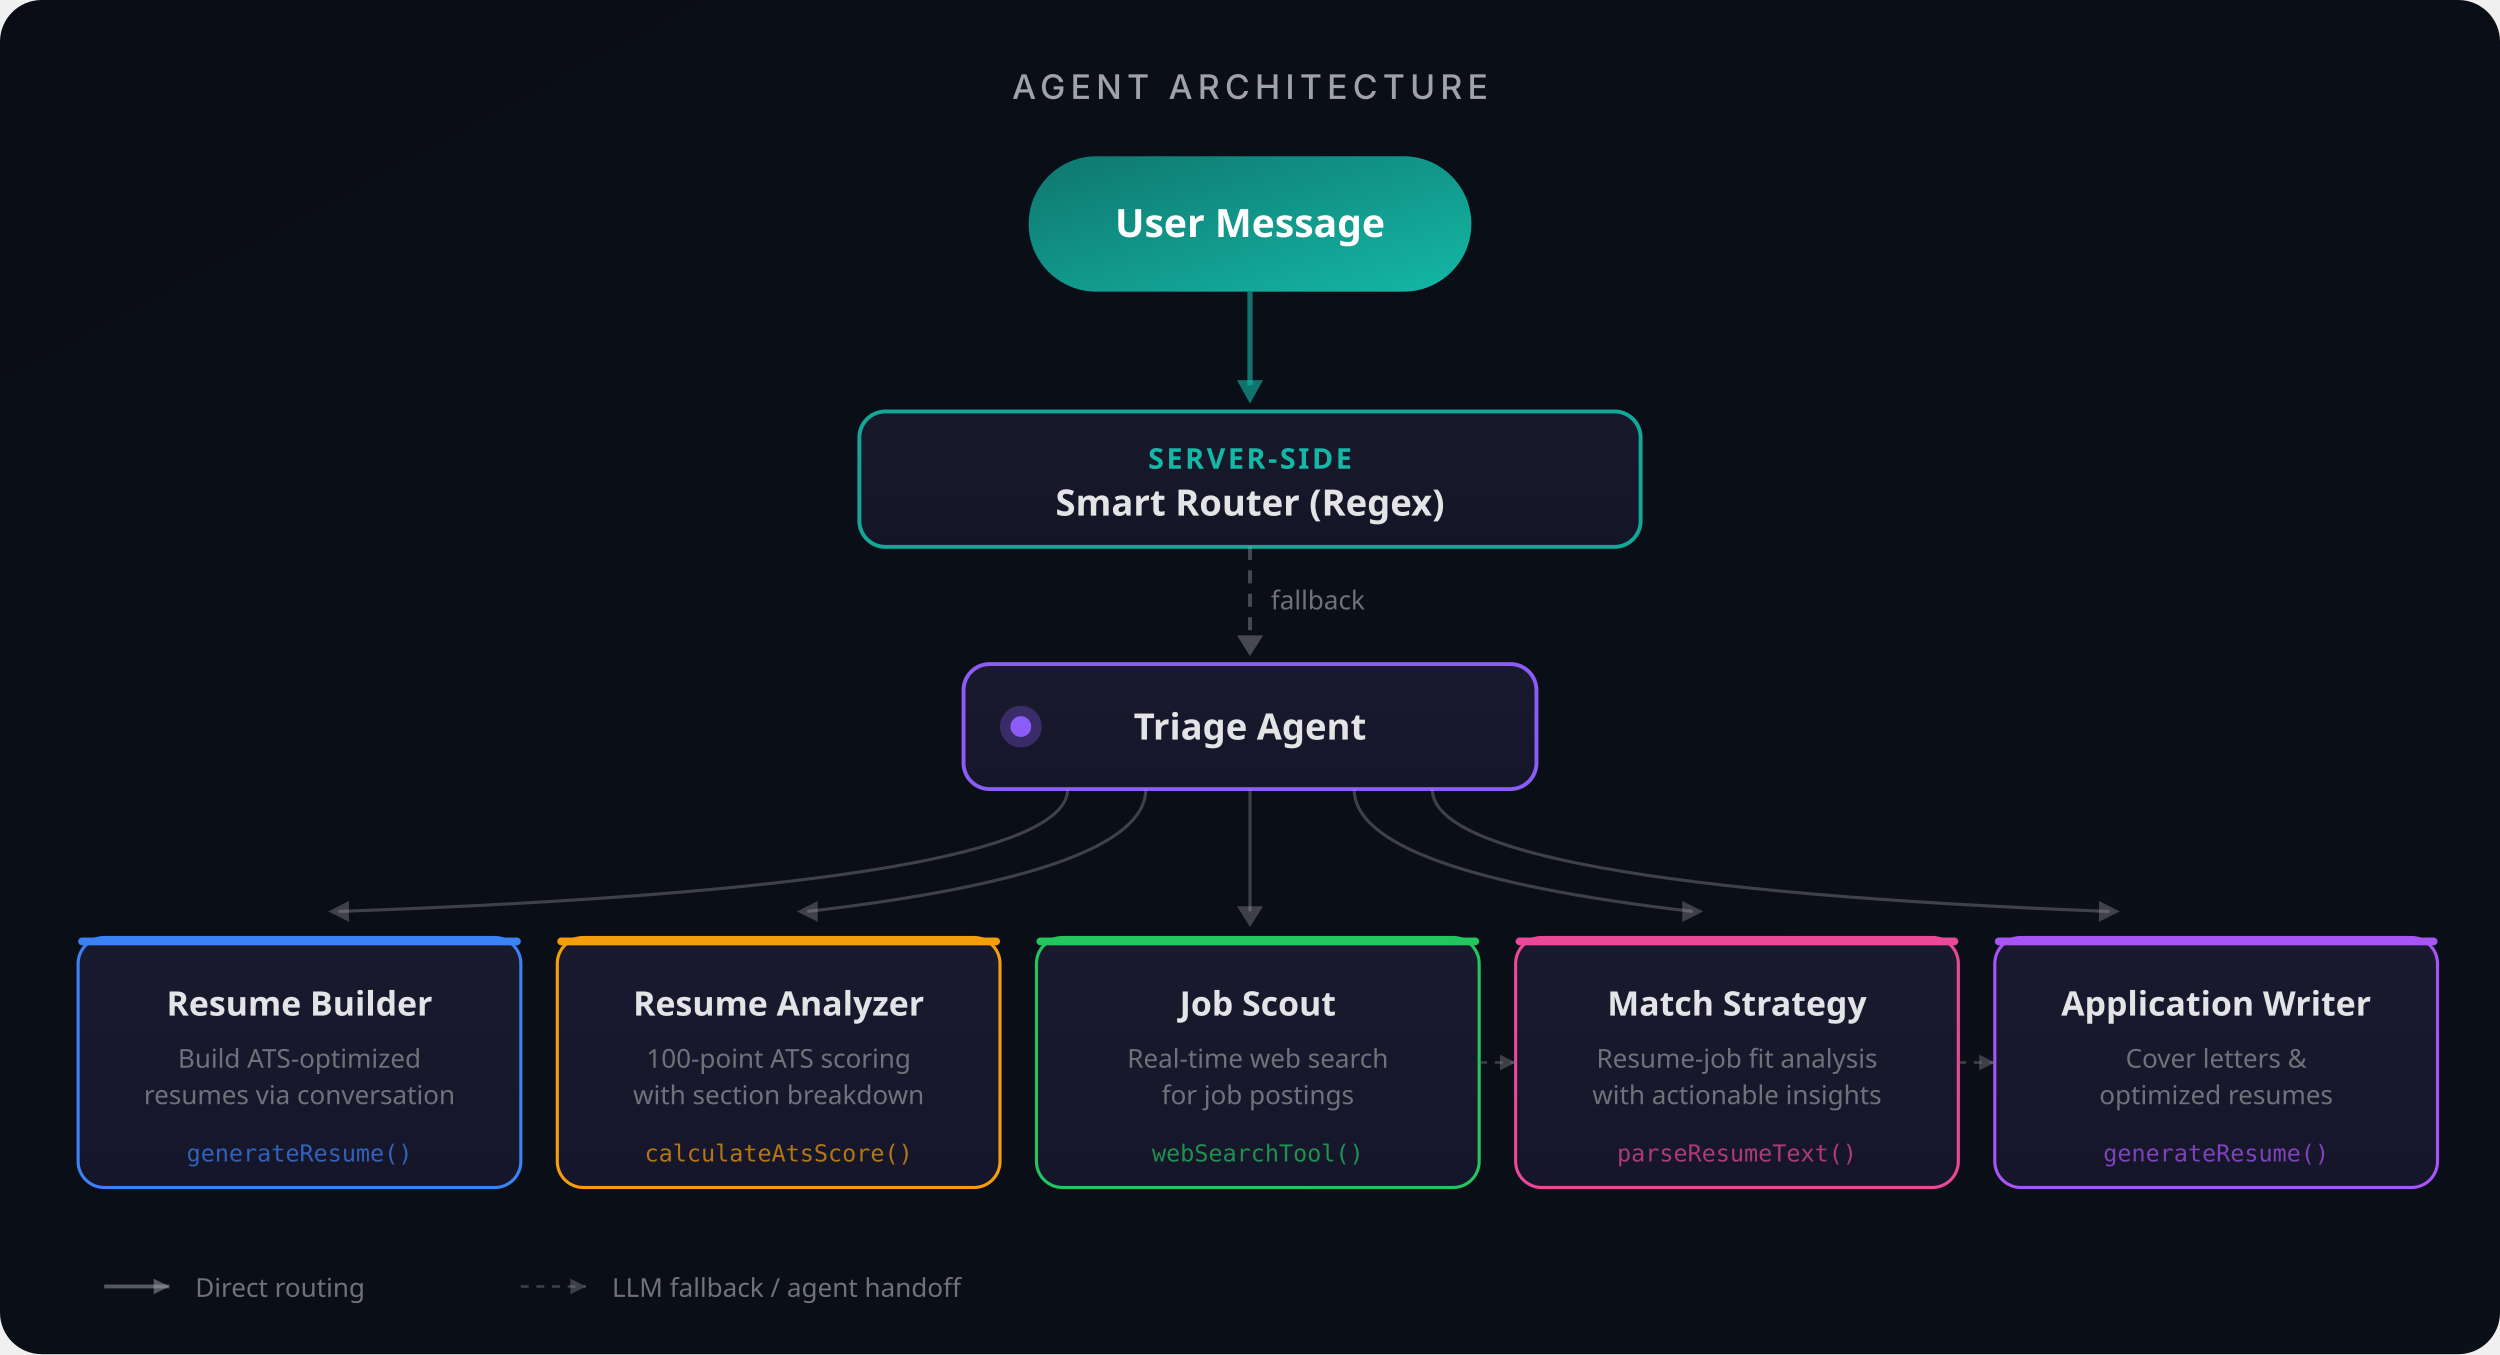
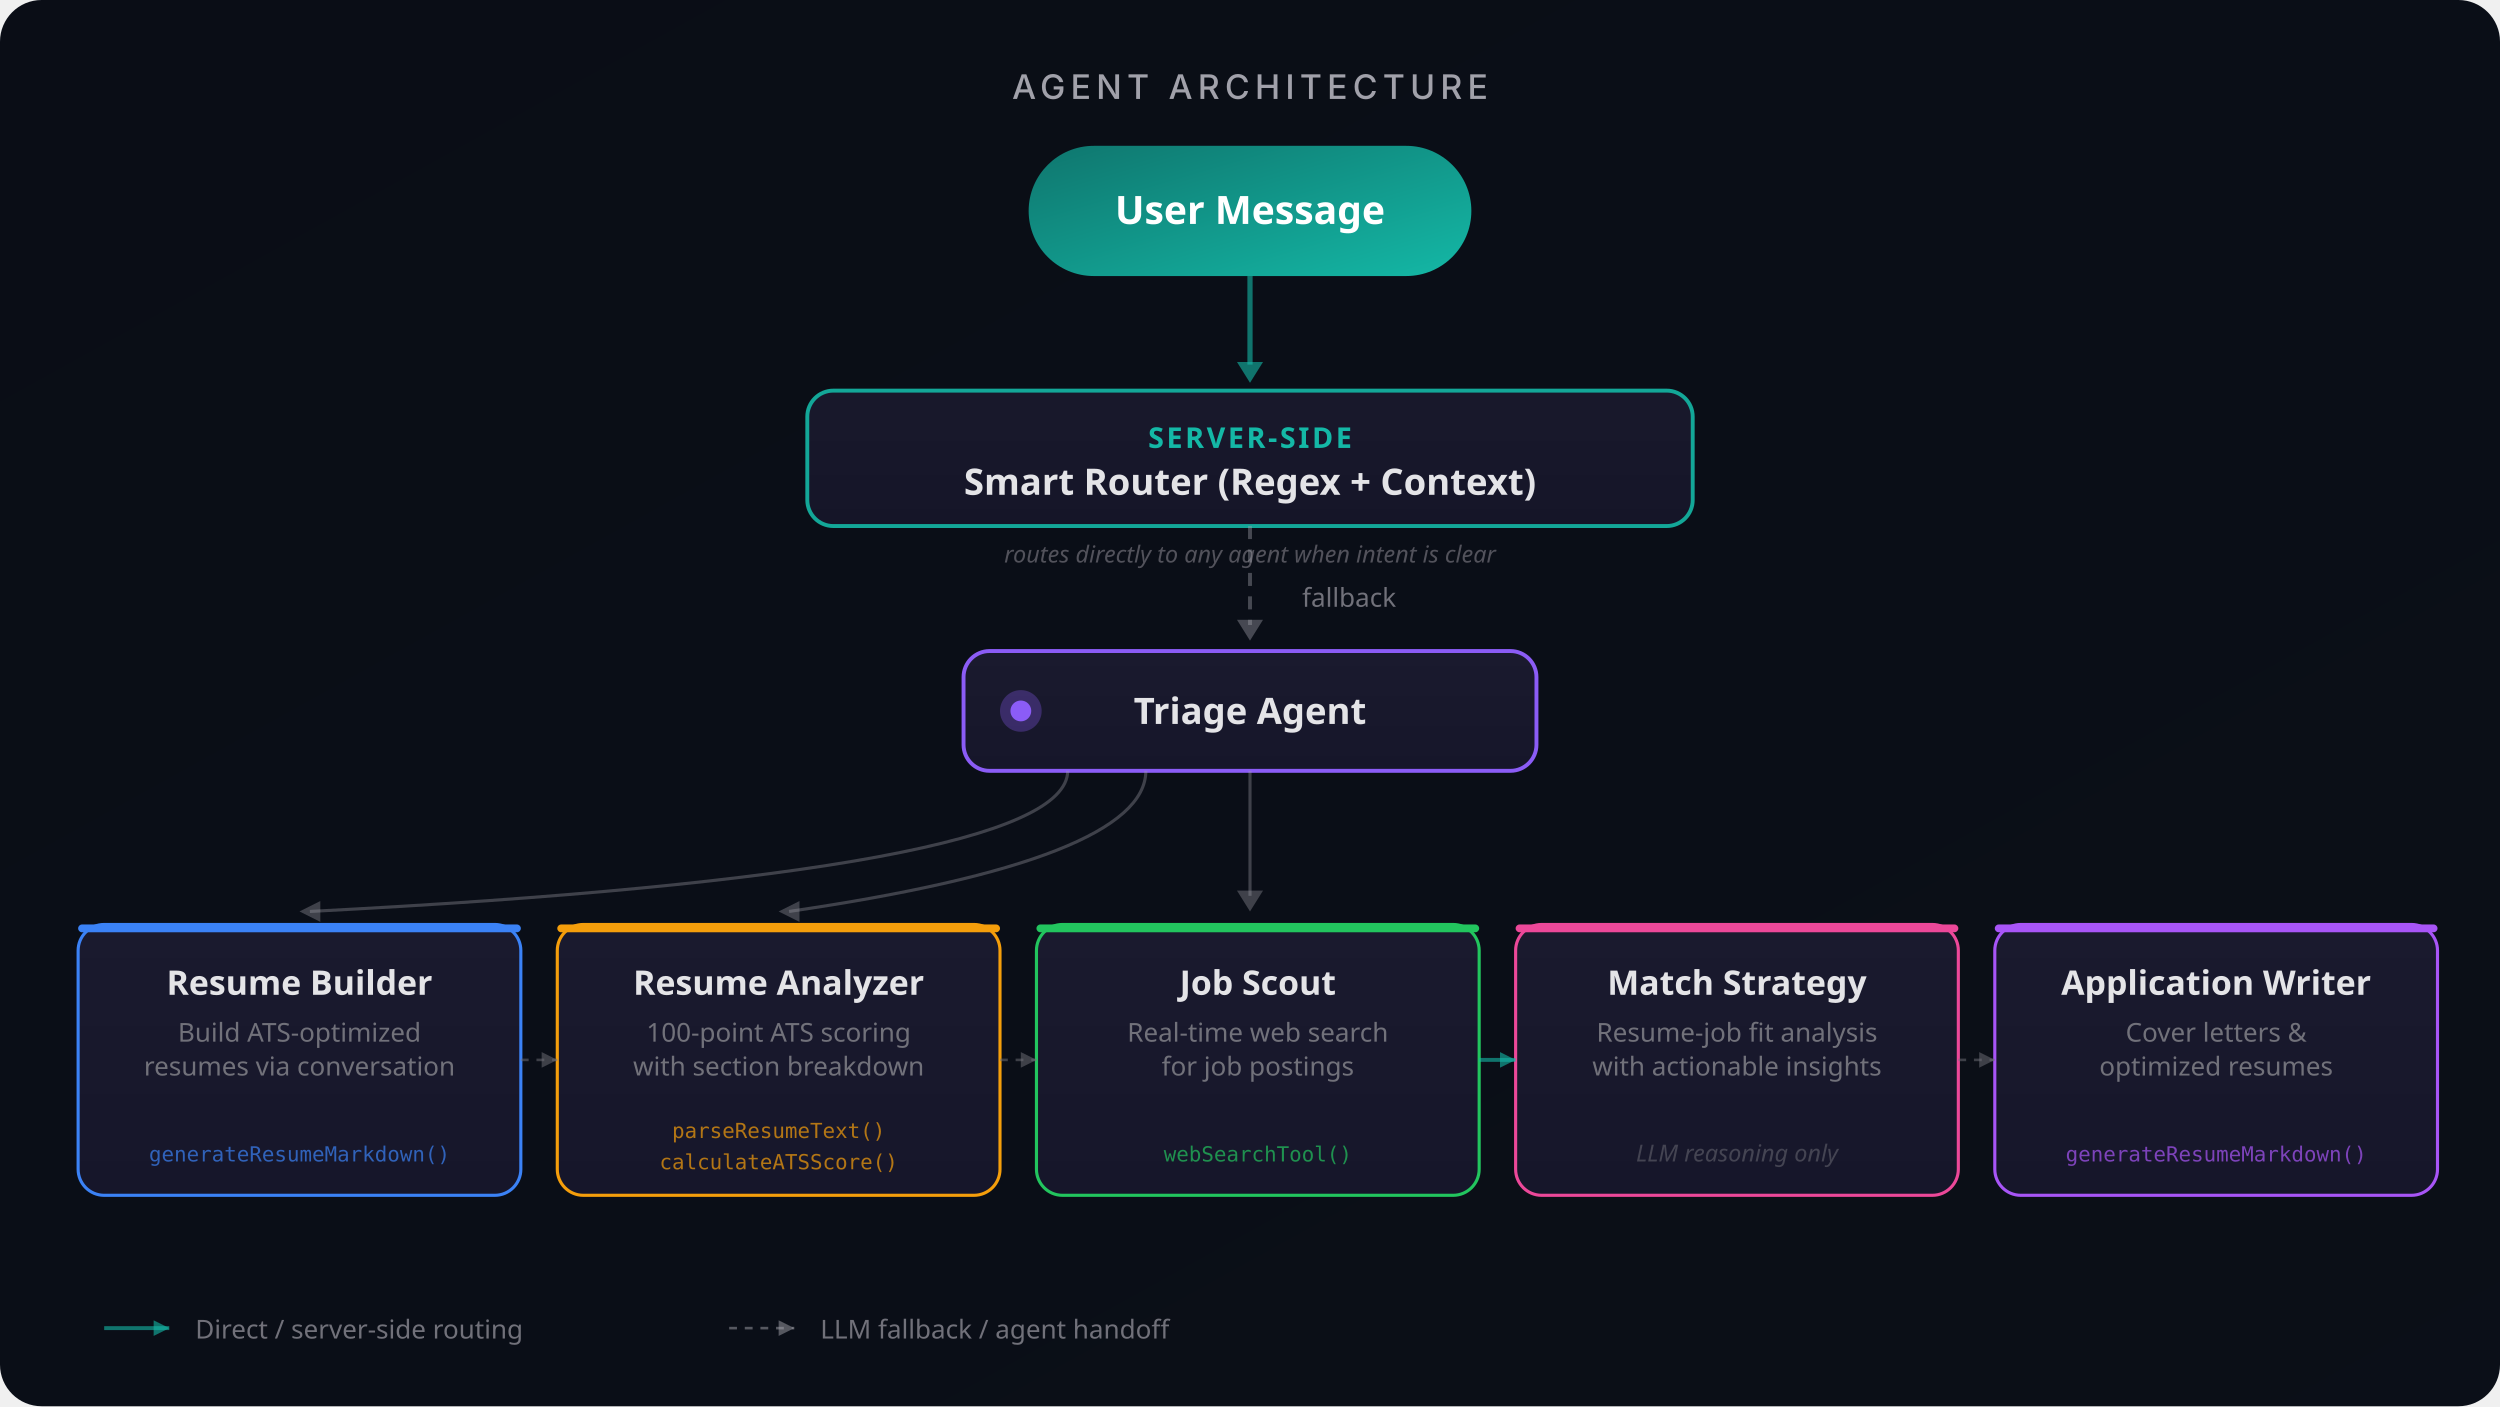
- <svg xmlns="http://www.w3.org/2000/svg" viewBox="0 0 960 520" fill="none">
+ <svg xmlns="http://www.w3.org/2000/svg" viewBox="0 0 960 540" fill="none">
  <defs>
    <linearGradient id="accentGrad" x1="0" y1="0" x2="1" y2="1">
      <stop offset="0%" stop-color="#0f766e" />
      <stop offset="100%" stop-color="#14b8a6" />
    </linearGradient>
    <linearGradient id="cardGrad" x1="0" y1="0" x2="0" y2="1">
      <stop offset="0%" stop-color="#1a1a2e" />
      <stop offset="100%" stop-color="#16162a" />
    </linearGradient>
  </defs>
-   <rect width="960" height="520" rx="16" fill="#0a0a14" />
-   <rect width="960" height="520" rx="16" fill="url(#accentGrad)" opacity="0.03" />
+   <rect width="960" height="540" rx="16" fill="#0a0a14" />
+   <rect width="960" height="540" rx="16" fill="url(#accentGrad)" opacity="0.03" />
  <text x="480" y="38" text-anchor="middle" fill="#a1a1aa" font-family="system-ui, -apple-system, sans-serif" font-size="13" font-weight="500" letter-spacing="2">AGENT ARCHITECTURE</text>
-   <rect x="395" y="60" width="170" height="52" rx="26" fill="url(#accentGrad)" />
-   <text x="480" y="91" text-anchor="middle" fill="#ffffff" font-family="system-ui, sans-serif" font-size="15" font-weight="600">User Message</text>
-   <line x1="480" y1="112" x2="480" y2="148" stroke="#14b8a6" stroke-width="2" opacity="0.6" />
-   <polygon points="480,155 475,146 485,146" fill="#14b8a6" opacity="0.6" />
-   <rect x="330" y="158" width="300" height="52" rx="10" fill="url(#cardGrad)" stroke="#14b8a6" stroke-width="1.5" opacity="0.9" />
-   <text x="480" y="180" text-anchor="middle" fill="#14b8a6" font-family="system-ui, sans-serif" font-size="11" font-weight="600" letter-spacing="1">SERVER-SIDE</text>
-   <text x="480" y="198" text-anchor="middle" fill="#e4e4e7" font-family="system-ui, sans-serif" font-size="14" font-weight="600">Smart Router (Regex)</text>
-   <line x1="480" y1="210" x2="480" y2="246" stroke="#a1a1aa" stroke-width="1.5" stroke-dasharray="5,4" opacity="0.4" />
-   <text x="488" y="234" fill="#71717a" font-family="system-ui, sans-serif" font-size="10">fallback</text>
-   <polygon points="480,252 475,244 485,244" fill="#a1a1aa" opacity="0.4" />
-   <rect x="370" y="255" width="220" height="48" rx="10" fill="url(#cardGrad)" stroke="#8b5cf6" stroke-width="1.5" />
-   <circle cx="392" cy="279" r="8" fill="#8b5cf6" opacity="0.3" />
-   <circle cx="392" cy="279" r="4" fill="#8b5cf6" />
-   <text x="480" y="284" text-anchor="middle" fill="#e4e4e7" font-family="system-ui, sans-serif" font-size="14" font-weight="600">Triage Agent</text>
-   <path d="M 410 303 Q 410 340 130 350" stroke="#a1a1aa" stroke-width="1.2" fill="none" opacity="0.35" />
-   <polygon points="126,350 134,346 134,354" fill="#a1a1aa" opacity="0.35" />
-   <path d="M 440 303 Q 440 335 310 350" stroke="#a1a1aa" stroke-width="1.2" fill="none" opacity="0.35" />
-   <polygon points="306,350 314,346 314,354" fill="#a1a1aa" opacity="0.35" />
-   <line x1="480" y1="303" x2="480" y2="350" stroke="#a1a1aa" stroke-width="1.2" opacity="0.35" />
-   <polygon points="480,356 475,348 485,348" fill="#a1a1aa" opacity="0.35" />
-   <path d="M 520 303 Q 520 335 650 350" stroke="#a1a1aa" stroke-width="1.2" fill="none" opacity="0.35" />
-   <polygon points="654,350 646,346 646,354" fill="#a1a1aa" opacity="0.35" />
-   <path d="M 550 303 Q 550 340 810 350" stroke="#a1a1aa" stroke-width="1.2" fill="none" opacity="0.35" />
-   <polygon points="814,350 806,346 806,354" fill="#a1a1aa" opacity="0.35" />
-   <rect x="30" y="360" width="170" height="96" rx="10" fill="url(#cardGrad)" stroke="#3b82f6" stroke-width="1.2" />
-   <rect x="30" y="360" width="170" height="3" rx="1.5" fill="#3b82f6" />
-   <text x="115" y="390" text-anchor="middle" fill="#e4e4e7" font-family="system-ui, sans-serif" font-size="13" font-weight="600">Resume Builder</text>
-   <text x="115" y="410" text-anchor="middle" fill="#71717a" font-family="system-ui, sans-serif" font-size="10">Build ATS-optimized</text>
-   <text x="115" y="424" text-anchor="middle" fill="#71717a" font-family="system-ui, sans-serif" font-size="10">resumes via conversation</text>
-   <text x="115" y="446" text-anchor="middle" fill="#3b82f6" font-family="monospace" font-size="9" opacity="0.7">generateResume()</text>
-   <rect x="214" y="360" width="170" height="96" rx="10" fill="url(#cardGrad)" stroke="#f59e0b" stroke-width="1.2" />
-   <rect x="214" y="360" width="170" height="3" rx="1.5" fill="#f59e0b" />
-   <text x="299" y="390" text-anchor="middle" fill="#e4e4e7" font-family="system-ui, sans-serif" font-size="13" font-weight="600">Resume Analyzer</text>
-   <text x="299" y="410" text-anchor="middle" fill="#71717a" font-family="system-ui, sans-serif" font-size="10">100-point ATS scoring</text>
-   <text x="299" y="424" text-anchor="middle" fill="#71717a" font-family="system-ui, sans-serif" font-size="10">with section breakdown</text>
-   <text x="299" y="446" text-anchor="middle" fill="#f59e0b" font-family="monospace" font-size="9" opacity="0.7">calculateAtsScore()</text>
-   <rect x="398" y="360" width="170" height="96" rx="10" fill="url(#cardGrad)" stroke="#22c55e" stroke-width="1.2" />
-   <rect x="398" y="360" width="170" height="3" rx="1.5" fill="#22c55e" />
-   <text x="483" y="390" text-anchor="middle" fill="#e4e4e7" font-family="system-ui, sans-serif" font-size="13" font-weight="600">Job Scout</text>
-   <text x="483" y="410" text-anchor="middle" fill="#71717a" font-family="system-ui, sans-serif" font-size="10">Real-time web search</text>
-   <text x="483" y="424" text-anchor="middle" fill="#71717a" font-family="system-ui, sans-serif" font-size="10">for job postings</text>
-   <text x="483" y="446" text-anchor="middle" fill="#22c55e" font-family="monospace" font-size="9" opacity="0.7">webSearchTool()</text>
-   <rect x="582" y="360" width="170" height="96" rx="10" fill="url(#cardGrad)" stroke="#ec4899" stroke-width="1.2" />
-   <rect x="582" y="360" width="170" height="3" rx="1.5" fill="#ec4899" />
-   <text x="667" y="390" text-anchor="middle" fill="#e4e4e7" font-family="system-ui, sans-serif" font-size="13" font-weight="600">Match Strategy</text>
-   <text x="667" y="410" text-anchor="middle" fill="#71717a" font-family="system-ui, sans-serif" font-size="10">Resume-job fit analysis</text>
-   <text x="667" y="424" text-anchor="middle" fill="#71717a" font-family="system-ui, sans-serif" font-size="10">with actionable insights</text>
-   <text x="667" y="446" text-anchor="middle" fill="#ec4899" font-family="monospace" font-size="9" opacity="0.7">parseResumeText()</text>
-   <rect x="766" y="360" width="170" height="96" rx="10" fill="url(#cardGrad)" stroke="#a855f7" stroke-width="1.2" />
-   <rect x="766" y="360" width="170" height="3" rx="1.5" fill="#a855f7" />
-   <text x="851" y="390" text-anchor="middle" fill="#e4e4e7" font-family="system-ui, sans-serif" font-size="13" font-weight="600">Application Writer</text>
-   <text x="851" y="410" text-anchor="middle" fill="#71717a" font-family="system-ui, sans-serif" font-size="10">Cover letters &amp;</text>
-   <text x="851" y="424" text-anchor="middle" fill="#71717a" font-family="system-ui, sans-serif" font-size="10">optimized resumes</text>
-   <text x="851" y="446" text-anchor="middle" fill="#a855f7" font-family="monospace" font-size="9" opacity="0.7">generateResume()</text>
-   <line x1="568" y1="408" x2="582" y2="408" stroke="#71717a" stroke-width="1" stroke-dasharray="3,3" opacity="0.5" />
-   <polygon points="582,408 576,405 576,411" fill="#71717a" opacity="0.5" />
-   <line x1="752" y1="408" x2="766" y2="408" stroke="#71717a" stroke-width="1" stroke-dasharray="3,3" opacity="0.5" />
-   <polygon points="766,408 760,405 760,411" fill="#71717a" opacity="0.5" />
-   <line x1="40" y1="494" x2="65" y2="494" stroke="#a1a1aa" stroke-width="1.5" opacity="0.5" />
-   <polygon points="65,494 59,491 59,497" fill="#a1a1aa" opacity="0.5" />
-   <text x="75" y="498" fill="#71717a" font-family="system-ui, sans-serif" font-size="10">Direct routing</text>
-   <line x1="200" y1="494" x2="225" y2="494" stroke="#71717a" stroke-width="1" stroke-dasharray="3,3" opacity="0.5" />
-   <polygon points="225,494 219,491 219,497" fill="#71717a" opacity="0.5" />
-   <text x="235" y="498" fill="#71717a" font-family="system-ui, sans-serif" font-size="10">LLM fallback / agent handoff</text>
+   <rect x="395" y="56" width="170" height="50" rx="25" fill="url(#accentGrad)" />
+   <text x="480" y="86" text-anchor="middle" fill="#ffffff" font-family="system-ui, sans-serif" font-size="15" font-weight="600">User Message</text>
+   <line x1="480" y1="106" x2="480" y2="140" stroke="#14b8a6" stroke-width="2" opacity="0.6" />
+   <polygon points="480,147 475,139 485,139" fill="#14b8a6" opacity="0.6" />
+   <rect x="310" y="150" width="340" height="52" rx="10" fill="url(#cardGrad)" stroke="#14b8a6" stroke-width="1.5" opacity="0.9" />
+   <text x="480" y="172" text-anchor="middle" fill="#14b8a6" font-family="system-ui, sans-serif" font-size="11" font-weight="600" letter-spacing="1">SERVER-SIDE</text>
+   <text x="480" y="190" text-anchor="middle" fill="#e4e4e7" font-family="system-ui, sans-serif" font-size="14" font-weight="600">Smart Router (Regex + Context)</text>
+   <text x="480" y="216" text-anchor="middle" fill="#52525b" font-family="system-ui, sans-serif" font-size="9" font-style="italic">routes directly to any agent when intent is clear</text>
+   <line x1="480" y1="202" x2="480" y2="240" stroke="#a1a1aa" stroke-width="1.5" stroke-dasharray="5,4" opacity="0.4" />
+   <text x="500" y="233" fill="#71717a" font-family="system-ui, sans-serif" font-size="10">fallback</text>
+   <polygon points="480,246 475,238 485,238" fill="#a1a1aa" opacity="0.4" />
+   <rect x="370" y="250" width="220" height="46" rx="10" fill="url(#cardGrad)" stroke="#8b5cf6" stroke-width="1.5" />
+   <circle cx="392" cy="273" r="8" fill="#8b5cf6" opacity="0.3" />
+   <circle cx="392" cy="273" r="4" fill="#8b5cf6" />
+   <text x="480" y="278" text-anchor="middle" fill="#e4e4e7" font-family="system-ui, sans-serif" font-size="14" font-weight="600">Triage Agent</text>
+   <path d="M 410 296 Q 410 335 119 350" stroke="#a1a1aa" stroke-width="1.2" fill="none" opacity="0.35" />
+   <polygon points="115,350 123,346 123,354" fill="#a1a1aa" opacity="0.35" />
+   <path d="M 440 296 Q 440 330 303 350" stroke="#a1a1aa" stroke-width="1.2" fill="none" opacity="0.35" />
+   <polygon points="299,350 307,346 307,354" fill="#a1a1aa" opacity="0.35" />
+   <line x1="480" y1="296" x2="480" y2="344" stroke="#a1a1aa" stroke-width="1.2" opacity="0.35" />
+   <polygon points="480,350 475,342 485,342" fill="#a1a1aa" opacity="0.35" />
+   <rect x="30" y="355" width="170" height="104" rx="10" fill="url(#cardGrad)" stroke="#3b82f6" stroke-width="1.2" />
+   <rect x="30" y="355" width="170" height="3" rx="1.5" fill="#3b82f6" />
+   <text x="115" y="382" text-anchor="middle" fill="#e4e4e7" font-family="system-ui, sans-serif" font-size="13" font-weight="600">Resume Builder</text>
+   <text x="115" y="400" text-anchor="middle" fill="#71717a" font-family="system-ui, sans-serif" font-size="10">Build ATS-optimized</text>
+   <text x="115" y="413" text-anchor="middle" fill="#71717a" font-family="system-ui, sans-serif" font-size="10">resumes via conversation</text>
+   <text x="115" y="446" text-anchor="middle" fill="#3b82f6" font-family="monospace" font-size="8" opacity="0.7">generateResumeMarkdown()</text>
+   <rect x="214" y="355" width="170" height="104" rx="10" fill="url(#cardGrad)" stroke="#f59e0b" stroke-width="1.2" />
+   <rect x="214" y="355" width="170" height="3" rx="1.5" fill="#f59e0b" />
+   <text x="299" y="382" text-anchor="middle" fill="#e4e4e7" font-family="system-ui, sans-serif" font-size="13" font-weight="600">Resume Analyzer</text>
+   <text x="299" y="400" text-anchor="middle" fill="#71717a" font-family="system-ui, sans-serif" font-size="10">100-point ATS scoring</text>
+   <text x="299" y="413" text-anchor="middle" fill="#71717a" font-family="system-ui, sans-serif" font-size="10">with section breakdown</text>
+   <text x="299" y="437" text-anchor="middle" fill="#f59e0b" font-family="monospace" font-size="8" opacity="0.7">parseResumeText()</text>
+   <text x="299" y="449" text-anchor="middle" fill="#f59e0b" font-family="monospace" font-size="8" opacity="0.7">calculateATSScore()</text>
+   <rect x="398" y="355" width="170" height="104" rx="10" fill="url(#cardGrad)" stroke="#22c55e" stroke-width="1.2" />
+   <rect x="398" y="355" width="170" height="3" rx="1.5" fill="#22c55e" />
+   <text x="483" y="382" text-anchor="middle" fill="#e4e4e7" font-family="system-ui, sans-serif" font-size="13" font-weight="600">Job Scout</text>
+   <text x="483" y="400" text-anchor="middle" fill="#71717a" font-family="system-ui, sans-serif" font-size="10">Real-time web search</text>
+   <text x="483" y="413" text-anchor="middle" fill="#71717a" font-family="system-ui, sans-serif" font-size="10">for job postings</text>
+   <text x="483" y="446" text-anchor="middle" fill="#22c55e" font-family="monospace" font-size="8" opacity="0.7">webSearchTool()</text>
+   <rect x="582" y="355" width="170" height="104" rx="10" fill="url(#cardGrad)" stroke="#ec4899" stroke-width="1.2" />
+   <rect x="582" y="355" width="170" height="3" rx="1.5" fill="#ec4899" />
+   <text x="667" y="382" text-anchor="middle" fill="#e4e4e7" font-family="system-ui, sans-serif" font-size="13" font-weight="600">Match Strategy</text>
+   <text x="667" y="400" text-anchor="middle" fill="#71717a" font-family="system-ui, sans-serif" font-size="10">Resume-job fit analysis</text>
+   <text x="667" y="413" text-anchor="middle" fill="#71717a" font-family="system-ui, sans-serif" font-size="10">with actionable insights</text>
+   <text x="667" y="446" text-anchor="middle" fill="#71717a" font-family="system-ui, sans-serif" font-size="9" font-style="italic" opacity="0.5">LLM reasoning only</text>
+   <rect x="766" y="355" width="170" height="104" rx="10" fill="url(#cardGrad)" stroke="#a855f7" stroke-width="1.2" />
+   <rect x="766" y="355" width="170" height="3" rx="1.5" fill="#a855f7" />
+   <text x="851" y="382" text-anchor="middle" fill="#e4e4e7" font-family="system-ui, sans-serif" font-size="13" font-weight="600">Application Writer</text>
+   <text x="851" y="400" text-anchor="middle" fill="#71717a" font-family="system-ui, sans-serif" font-size="10">Cover letters &amp;</text>
+   <text x="851" y="413" text-anchor="middle" fill="#71717a" font-family="system-ui, sans-serif" font-size="10">optimized resumes</text>
+   <text x="851" y="446" text-anchor="middle" fill="#a855f7" font-family="monospace" font-size="8" opacity="0.7">generateResumeMarkdown()</text>
+   <line x1="200" y1="407" x2="214" y2="407" stroke="#71717a" stroke-width="1" stroke-dasharray="3,3" opacity="0.5" />
+   <polygon points="214,407 208,404 208,410" fill="#71717a" opacity="0.5" />
+   <line x1="384" y1="407" x2="398" y2="407" stroke="#71717a" stroke-width="1" stroke-dasharray="3,3" opacity="0.5" />
+   <polygon points="398,407 392,404 392,410" fill="#71717a" opacity="0.5" />
+   <line x1="568" y1="407" x2="582" y2="407" stroke="#14b8a6" stroke-width="1.5" opacity="0.6" />
+   <polygon points="582,407 576,404 576,410" fill="#14b8a6" opacity="0.6" />
+   <line x1="752" y1="407" x2="766" y2="407" stroke="#71717a" stroke-width="1" stroke-dasharray="3,3" opacity="0.5" />
+   <polygon points="766,407 760,404 760,410" fill="#71717a" opacity="0.5" />
+   <line x1="40" y1="510" x2="65" y2="510" stroke="#14b8a6" stroke-width="1.5" opacity="0.6" />
+   <polygon points="65,510 59,507 59,513" fill="#14b8a6" opacity="0.6" />
+   <text x="75" y="514" fill="#71717a" font-family="system-ui, sans-serif" font-size="10">Direct / server-side routing</text>
+   <line x1="280" y1="510" x2="305" y2="510" stroke="#a1a1aa" stroke-width="1" stroke-dasharray="3,3" opacity="0.5" />
+   <polygon points="305,510 299,507 299,513" fill="#a1a1aa" opacity="0.5" />
+   <text x="315" y="514" fill="#71717a" font-family="system-ui, sans-serif" font-size="10">LLM fallback / agent handoff</text>
</svg>
